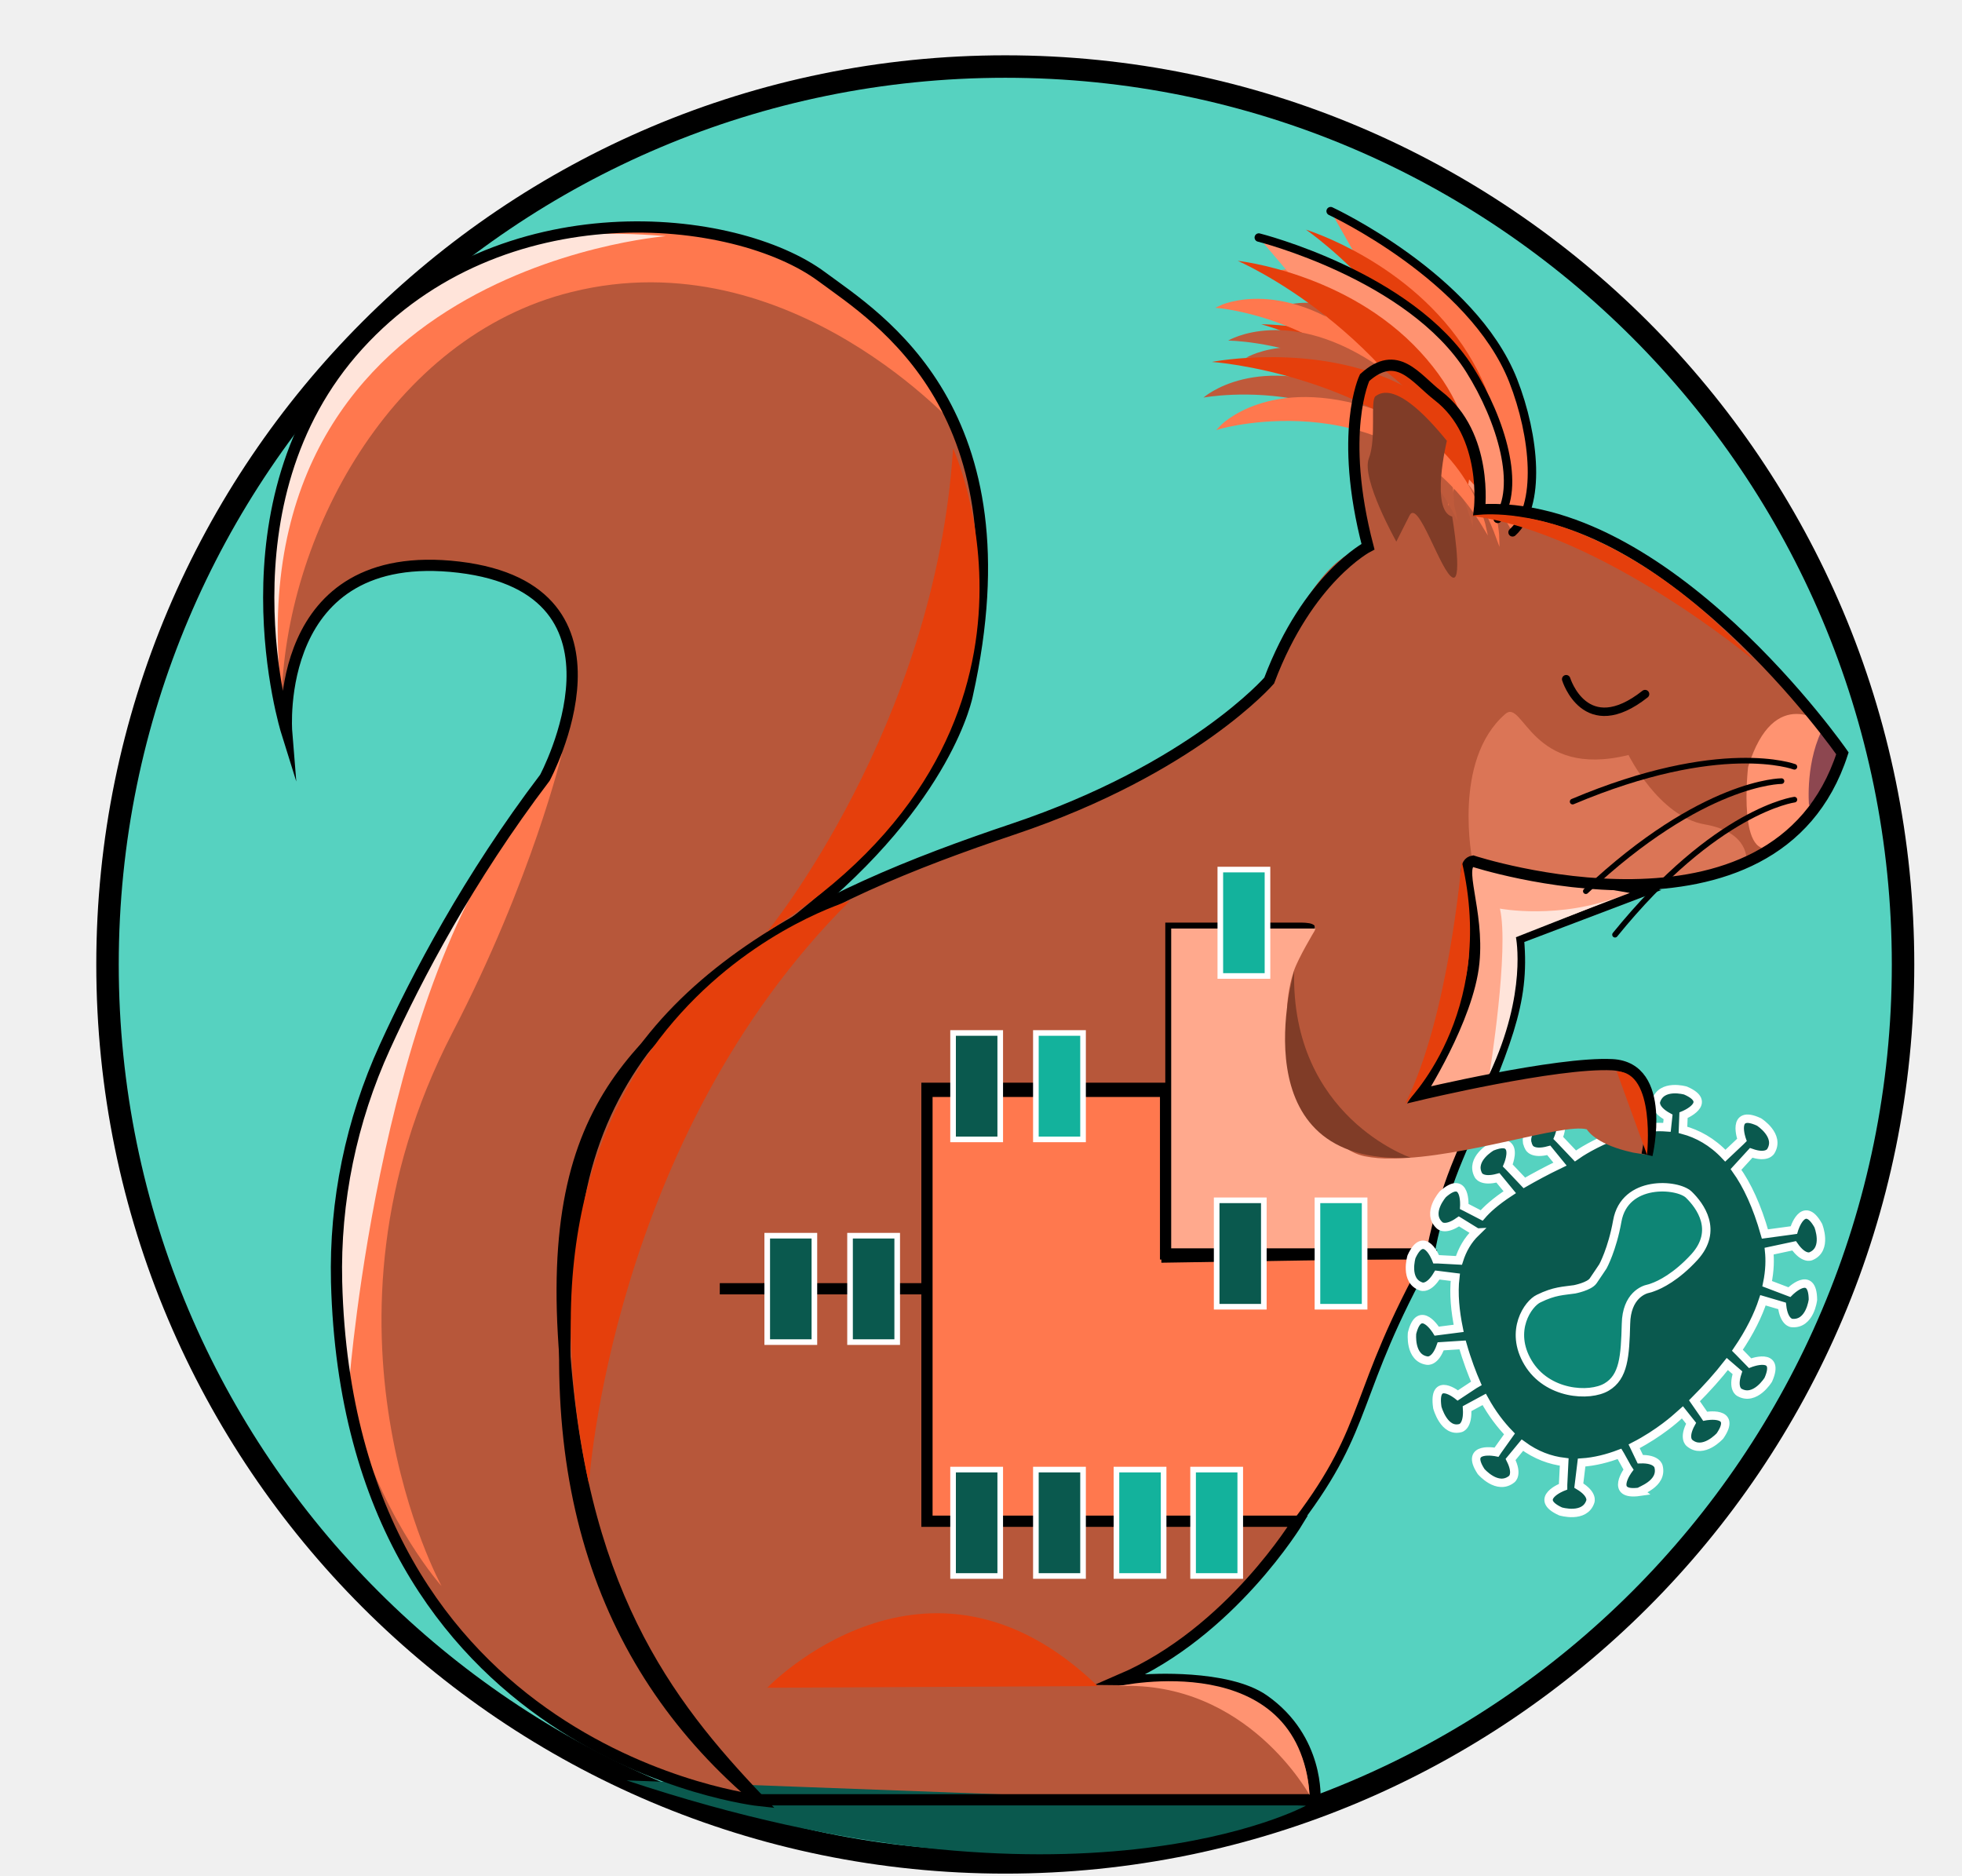
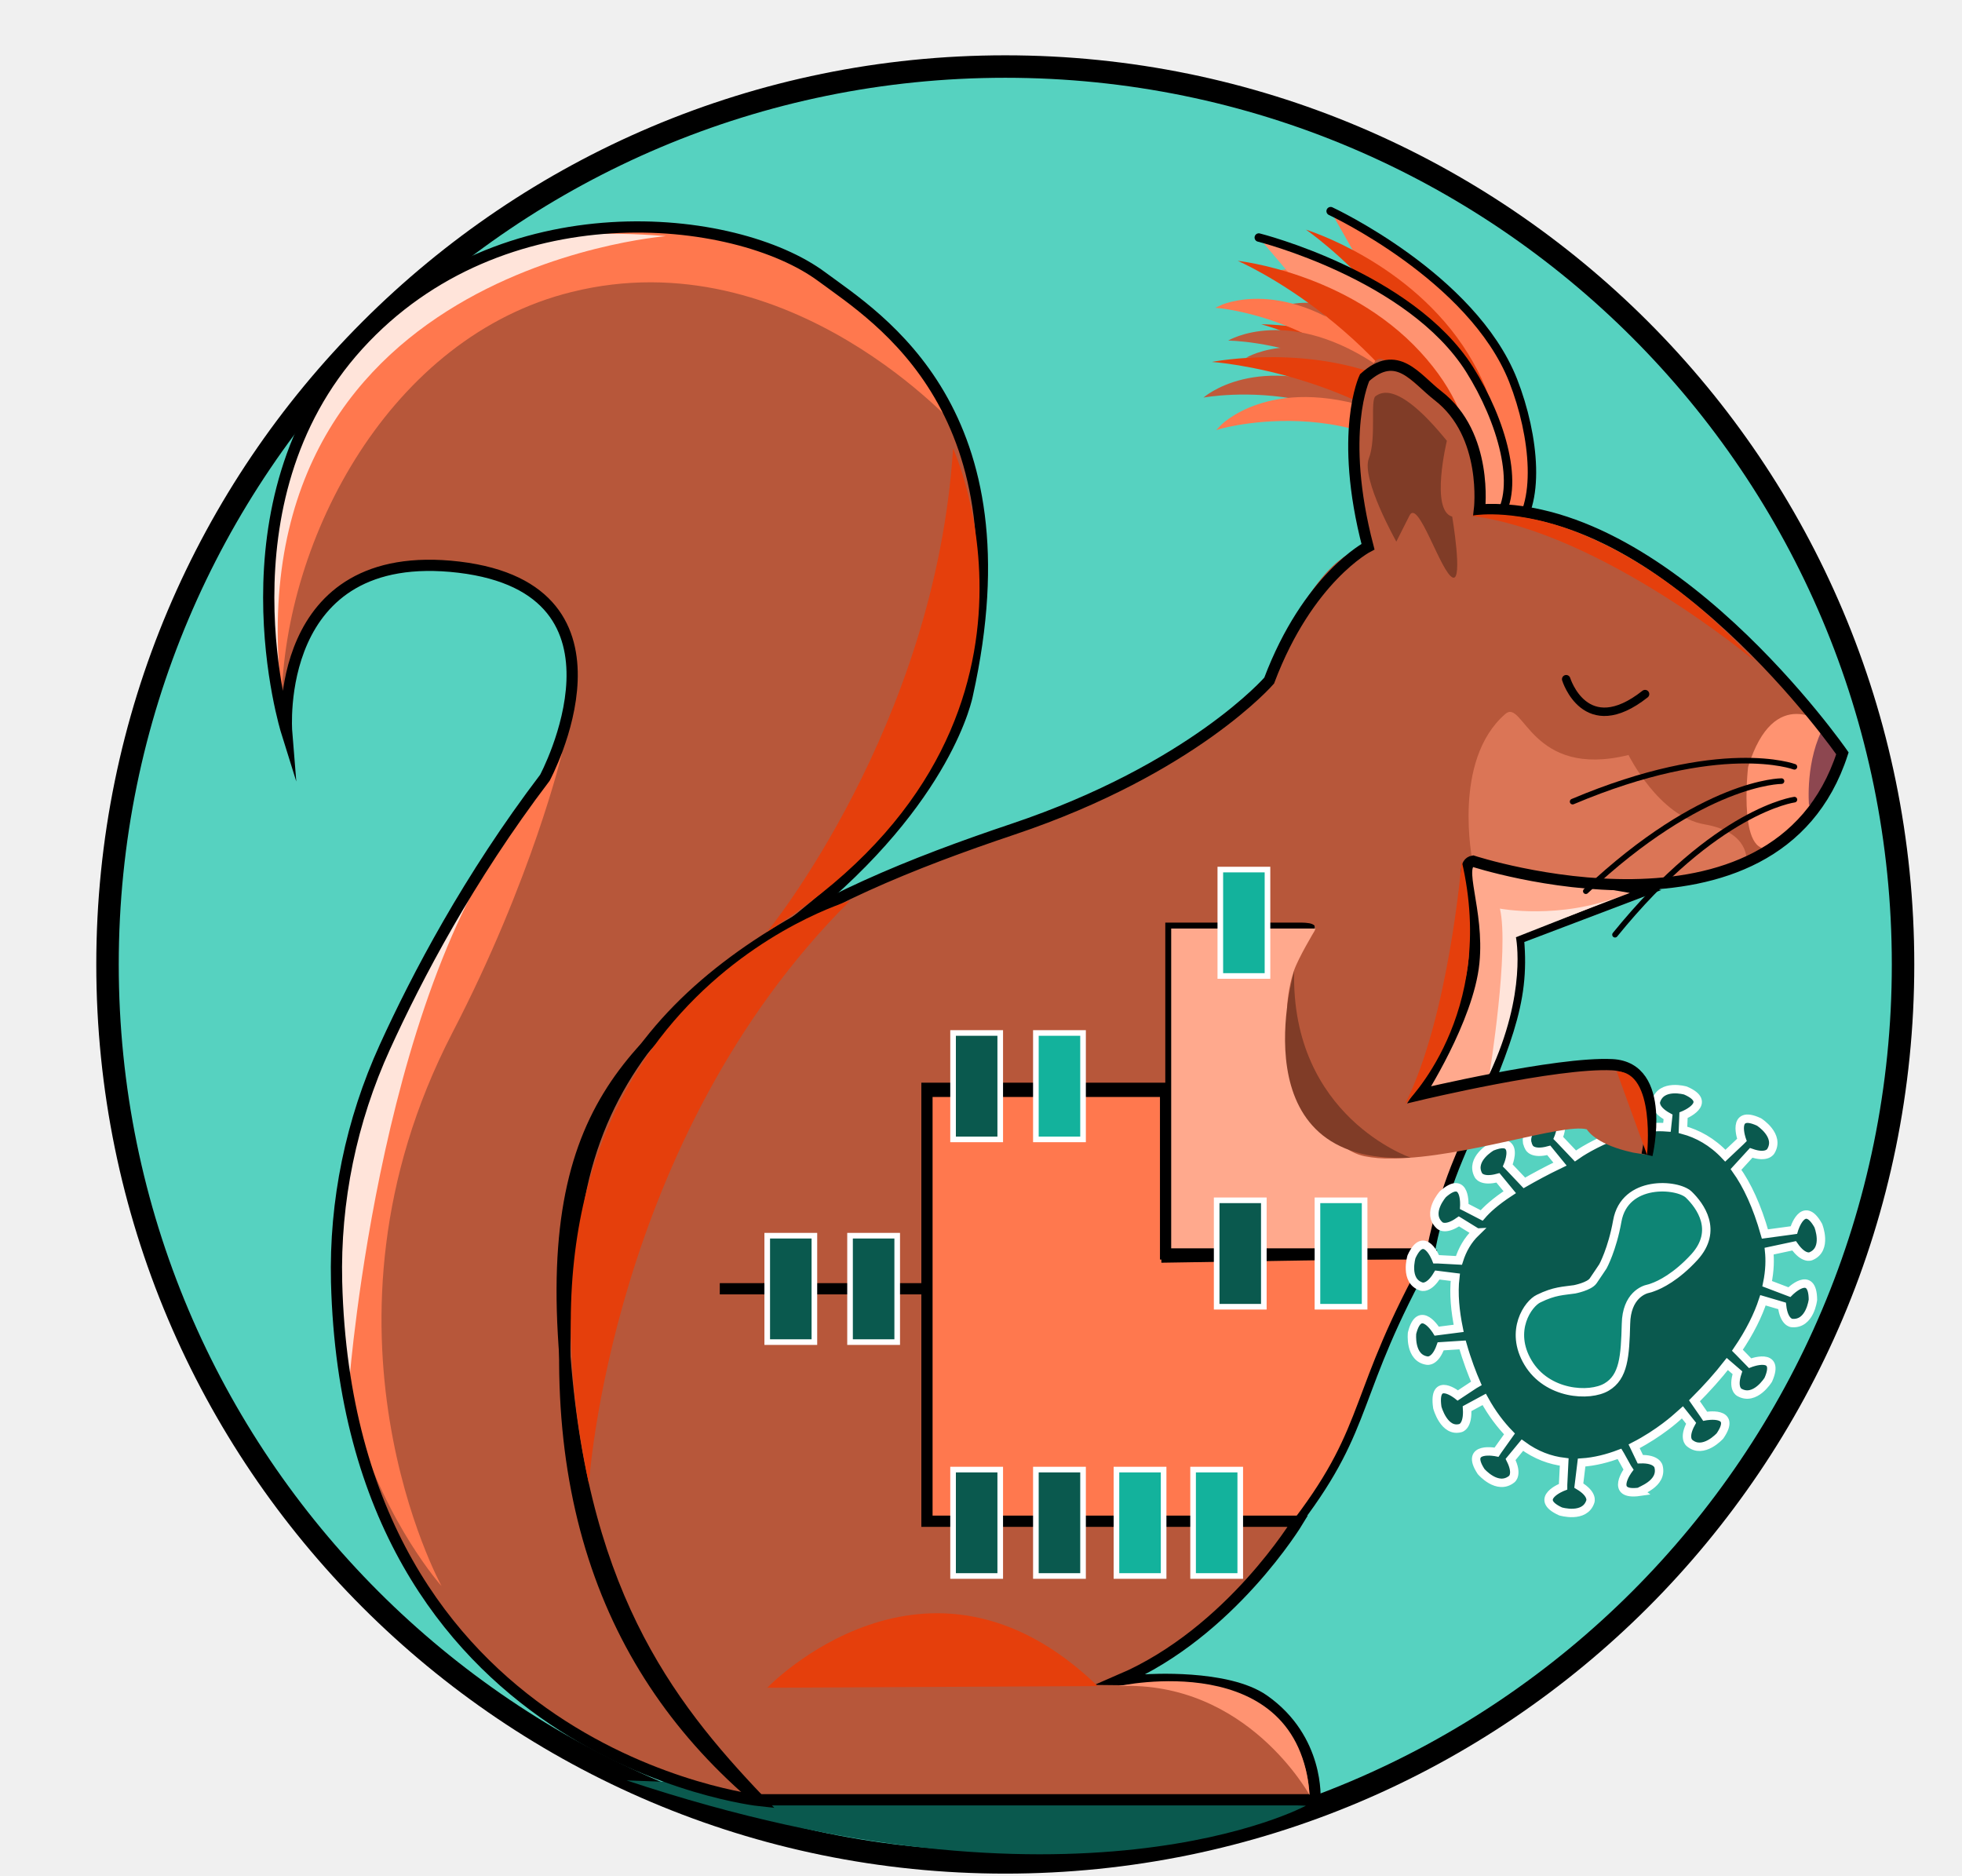
<svg xmlns="http://www.w3.org/2000/svg" version="1.1" id="Layer_1" x="0px" y="0px" viewBox="0 0 698.9 668" style="enable-background:new 0 0 698.9 668;" xml:space="preserve">
  <style type="text/css">
	.st0{fill:#56D2C0;stroke:#000000;stroke-width:8;stroke-miterlimit:10;}
- 	.st1{fill:#FFA98D;stroke:#000000;stroke-width:3;stroke-miterlimit:10;}
- 	.st2{fill:#FF784E;stroke:#000000;stroke-width:3;stroke-miterlimit:10;}
- 	.st3{fill:none;stroke:#000000;stroke-width:4;stroke-miterlimit:10;}
- 	.st4{fill:#0E8575;}
- 	.st5{fill:#0A594E;stroke:#FFFFFF;stroke-width:3;stroke-miterlimit:10;}
- 	.st6{fill:#B7573A;}
- 	.st7{fill:#0A594E;}
- 	.st8{fill:#FF784E;stroke:#000000;stroke-width:3;stroke-linecap:round;stroke-miterlimit:10;}
- 	.st9{fill:#FF784E;stroke:#FF784E;stroke-linecap:round;stroke-miterlimit:10;}
- 	.st10{fill:#E53F0C;}
- 	.st11{fill:#BF5A3B;}
- 	.st12{fill:#FF9371;stroke:#000000;stroke-width:3;stroke-linecap:round;stroke-miterlimit:10;}
+ 	.st1{fill:#FF784E;stroke:#000000;stroke-width:3;stroke-linecap:round;stroke-miterlimit:10;}
+ 	.st2{fill:#FF784E;stroke:#FF784E;stroke-linecap:round;stroke-miterlimit:10;}
+ 	.st3{fill:#E53F0C;}
+ 	.st4{fill:#BF5A3B;}
+ 	.st5{fill:#FF9371;stroke:#000000;stroke-width:3;stroke-linecap:round;stroke-miterlimit:10;}
+ 	.st6{fill:#FFA98D;stroke:#000000;stroke-width:3;stroke-miterlimit:10;}
+ 	.st7{fill:#FF784E;stroke:#000000;stroke-width:3;stroke-miterlimit:10;}
+ 	.st8{fill:none;stroke:#000000;stroke-width:4;stroke-miterlimit:10;}
+ 	.st9{fill:#0E8575;}
+ 	.st10{fill:#0A594E;stroke:#FFFFFF;stroke-width:3;stroke-miterlimit:10;}
+ 	.st11{fill:#0A594E;}
+ 	.st12{fill:#B7573A;}
	.st13{fill:#BF5A3B;stroke:#333031;stroke-width:4;stroke-miterlimit:10;}
	.st14{fill:none;stroke:#000000;stroke-width:3;stroke-linecap:round;stroke-miterlimit:10;}
	.st15{fill:#FF9371;}
	.st16{fill:#8D4750;}
	.st17{fill:#FF784E;}
	.st18{fill:#0A594E;stroke:#FFFFFF;stroke-width:2;stroke-miterlimit:10;}
	.st19{fill:#13B29C;stroke:#FFFFFF;stroke-width:2;stroke-miterlimit:10;}
	.st20{fill:#FFE4DA;}
	.st21{fill:#803C27;}
	.st22{opacity:0.5;fill:#FF9371;}
	.st23{fill:none;stroke:#000000;stroke-width:2;stroke-linecap:round;stroke-miterlimit:10;}
</style>
  <circle class="st0" cx="358.1" cy="343.5" r="319.8" />
-   <path class="st1" d="M541.4,334.5c2.1,23.2-4.7,37.6-21.7,77.9c-7.7,18.3-10.2,34.2-10.2,34.2h-94.2V328.7l109.5-22l61.4,10.8  L541.4,334.5z" />
-   <path class="st2" d="M462.3,541.8l-132.1-0.3V389.2h85v59l94.2-1.5C481.4,496.9,488.6,507.1,462.3,541.8L462.3,541.8z" />
-   <polyline class="st3" points="509.4,446.6 415.2,446.6 415.2,442.4 415.2,387.6 415.2,328.7 468.4,328.7 " />
  <g>
-     <ellipse transform="matrix(0.7583 -0.6519 0.6519 0.7583 -162.8147 484.7876)" class="st4" cx="572.4" cy="462" rx="51.6" ry="43.8" />
-     <path class="st5" d="M590.8,522.3c0,0-0.5-2.8-6.5-2.6l-2.2-4.6c9-4.6,15.2-10.3,15.2-10.3c0.7-0.6,1.3-1.2,2-1.8l3.1,3.9   c-2.9,5.3-0.6,7-0.6,7c4.9,4.2,10.9-2.5,10.9-2.5c6.3-9.2-5.3-7-5.3-7l-0.4-0.6l-3.4-4.9c4.6-4.6,8.5-9,11.7-13.1l3.6,3.1   c-1.9,5.8,0.7,7,0.7,7c5.6,3.2,10.3-4.5,10.3-4.5c4.5-10.2-6.5-5.9-6.5-5.9l-3.8-3.9l-0.7-0.7c4.5-6.6,7.4-12.6,9.1-17.8l6.8,2   c0.7,6,3.5,6.1,3.5,6.1c6.5,0.6,7.5-8.3,7.5-8.3c-0.1-11.1-8.4-2.7-8.4-2.7l-7.9-3c1-4.8,1-8.7,0.7-11.6l8.9-1.9c3.5,5,6,3.7,6,3.7   c6-2.5,2.6-10.9,2.6-10.9c-5.4-9.7-8.7,1.6-8.7,1.6l-0.7,0.1l-9.6,1.3c-2.8-9.9-6.3-17.4-10.3-23l5.4-5.9c5.7,2,7-0.6,7-0.6   c3.4-5.6-4.2-10.4-4.2-10.4c-10.1-4.7-6.1,6.4-6.1,6.4l-0.5,0.5l0,0l-5.4,5.1c-4.7-5-9.9-7.8-15.1-9.2l0.2-5.2   c0,0,10.9-4.4,0.7-8.8c0,0-8.6-2.5-10.5,3.8c0,0-1,2.7,4.3,5.6l-0.4,3.7c-4-0.3-7.9,0.1-11.6,0.9l-3.1-7.4c0,0,9.9-7.7-3-8.6   c0,0-10.3,0.4-9.7,6.9c0,0,0,2.9,7,4l2.3,7c-7.5,2.7-13.1,6.4-14.5,7.4l-5.6-5.9l-0.5-0.5c0,0,4.6-10.9-5.7-6.7   c0,0-6.2,3.5-5.4,8.3c0,0.1,0,0.2,0.1,0.3c0.1,0.5,0.3,1,0.6,1.5c0,0,1.1,2.6,7,1l4,4.9c-5,2.4-9.2,4.7-12.7,6.7l-5.4-5.7l-0.5-0.5   c0,0,2-4.7,0.4-6.7c-0.8-1.1-2.6-1.4-6.1,0c0,0-7.8,4.4-4.8,10.1c0,0,1.1,2.6,7,1l4.2,5.1c-5.2,3.4-8.2,6.2-10,8.3l-5.6-2.9   l-0.6-0.3c0,0,0.8-11.8-7.6-4.4c0,0-6,6.7-1.2,11.1c0,0,1.9,2.1,6.9-1.4l6,3.7l0,0c0,0.1,0.1,0.1,0.1,0.1c-3,2.9-4.9,6.3-6.1,10.1   l-7.4-0.4l-0.7,0c0,0-4.2-11-8.8-0.9c0,0-2.6,8.6,3.5,10.6c0,0,2.6,1.1,5.7-4.1l6.4,0.8c-0.7,5.9,0,12.3,1.2,18.2l-7.8,1   c0,0-6.1-10.1-8.8,0.7c0,0-1,8.9,5.4,9.8c0,0,2.8,0.6,4.8-5.1l7.8-0.5c1.6,5.6,3.5,10.5,4.9,13.7l-0.7,0.4l-5.9,3.9   c0,0-9-7.3-7.3,4.3c0,0,2.4,9,8.3,7.3c0,0,2.7-0.6,2.3-6.9l6.1-3.3c2.8,5.1,5.9,9.1,9,12.3l-4.2,5.9l-0.4,0.6c0,0-11.6-2.4-5.5,6.9   c0,0,5.8,6.8,10.9,2.7c0,0,2.3-1.6-0.4-7l4.2-5.1c4.9,3.6,9.9,5.4,14.9,6l-0.4,8.1l0,0.7c0,0-11,4.2-0.9,8.8c0,0,8.6,2.6,10.6-3.5   c0,0,1.1-2.6-4.1-5.7l1-8.2c4.7-0.3,9.3-1.5,13.5-3.1l0.3,0.5l2.5,4.5l0.4,0.6c0,0-7.1,9.5,4,7.9   C583.7,531,592.4,528.6,590.8,522.3z M572.3,494c-6.1,3.6-21.2,2.7-28-8.7c-6.8-11.4,0.1-21.1,3.8-22.8c5.7-2.8,8.8-2.7,12.8-3.3   c0,0,5.2-1,6.6-3c0.6-0.9,2.1-3.1,2.1-3.1l1.4-2.1c0,0,3.3-6,5.1-16.1c2.6-14.8,21.5-13.3,25.5-9.4s10.6,12.7,2,22.2   c-6.5,7.1-12.3,9.9-14.9,10.8c-0.5,0.2-1.1,0.4-1.6,0.5c-1.5,0.3-7.7,2.4-7.9,12.5C578.9,483.1,578.4,490.4,572.3,494z" />
-   </g>
-   <path class="st6" d="M586.7,411.3c0,0,7.3-31.1-12.4-32.1c-19.7-1-60.9,12.8-71.1,10.9c22-18.3,22-51.8,18.2-81.1  c-0.3-2,3.4-2.2,5.4-1.6c14.9,4.4,105.6,28,128.8-36.7c0.5-1.4,0.4-3-0.4-4.3c-7.6-13.2-70.4-84.2-128.1-84.6  c-2.9,0-0.4-1.7-0.4-4.5c0.1-10.5,8.5-18.6-33.5-49c-1.2-0.9-2.9-0.5-3.6,0.7c-6.3,10.7-11.3,16.4-4.4,64.9c0.1,0.7-0.3,1.4-1,1.6  c-6,2-19.6,10.6-32,47.1c0,0-28.7,27.4-91.2,52.9C293.3,322.8,265.1,318,223,383c-70.2,108.5,1.2,242.5,47.5,258.4c0,0,0,0,0,0  c0.1,0,160.4-0.6,191.8-0.3c3.1,0,5.9-0.2,5.6-3.2c-0.8-7-3.2-18.3-17.7-32.3c-12.6-12.2-22.5-4-49-8.3c8.3-4.6,43.9-28.9,61.1-55.4  l-10.8,0H330.1V387.6h85v-59h45.4c3.7,0,9.3-0.4,7.8,2.9c0,0-5.8,9.6-7.4,14.3c-2,5.9-2.4,12.3-2.4,12.7c0,31.7,15.9,51,27.6,53.3  c3,0.6,6.3,0.9,10.2,0.8c25.6-0.3,60.2-12.6,68.9-10.4c0,0,0.1,0,0.1,0.1c0.8,1.2,4.3,5.5,16,8.1c0.1,0,0.3,0.1,0.4,0.1L586.7,411.3  z" />
-   <path class="st7" d="M223.2,634.1l242,9C465.2,643.1,383.6,687.5,223.2,634.1z" />
-   <g>
-     <path class="st8" d="M538.8,189.6c10.3-9.3,8-34.2,0.2-54.1C524.4,98.6,474,75.2,474,75.2" />
-     <path class="st9" d="M516.5,177.2c0,0,10.8-29.1-10.9-55.9c-25.2-31.1-49.7-24.5-49.7-24.5S518,115.2,516.5,177.2z" />
-     <path class="st10" d="M528.8,179.4c0,0,14.4-20.7-5.9-53.5c-20.3-32.7-57.7-44.1-57.7-44.1S515.9,116.2,528.8,179.4z" />
-     <path class="st11" d="M524,183.7c0,0,8.2-29.9-15.9-54.7c-27.9-28.7-51.7-19.9-51.7-19.9S519.9,121.8,524,183.7z" />
-     <path class="st11" d="M524.6,187.6c0,0,2.3-31-26.1-50.6c-32.8-22.8-54.6-9.6-54.6-9.6S508.7,127.6,524.6,187.6z" />
-     <path class="st10" d="M532.9,176.2c0,0,8-19.6-19.1-40.2c-27.1-20.6-64.5-20.5-64.5-20.5S504.9,130.1,532.9,176.2z" />
-     <path class="st9" d="M533.6,191.8c0,0-0.5-31-30.5-48.1c-34.8-19.7-55.2-4.7-55.2-4.7S512.4,133.4,533.6,191.8z" />
+     <path class="st1" d="M538.8,189.6c10.3-9.3,8-34.2,0.2-54.1C524.4,98.6,474,75.2,474,75.2" />
+     <path class="st2" d="M516.5,177.2c0,0,10.8-29.1-10.9-55.9c-25.2-31.1-49.7-24.5-49.7-24.5S518,115.2,516.5,177.2z" />
+     <path class="st3" d="M528.8,179.4c0,0,14.4-20.7-5.9-53.5c-20.3-32.7-57.7-44.1-57.7-44.1S515.9,116.2,528.8,179.4z" />
+     <path class="st4" d="M524,183.7c0,0,8.2-29.9-15.9-54.7c-27.9-28.7-51.7-19.9-51.7-19.9S519.9,121.8,524,183.7z" />
+     <path class="st4" d="M524.6,187.6c0,0,2.3-31-26.1-50.6c-32.8-22.8-54.6-9.6-54.6-9.6S508.7,127.6,524.6,187.6z" />
+     <path class="st3" d="M532.9,176.2c0,0,8-19.6-19.1-40.2c-27.1-20.6-64.5-20.5-64.5-20.5S504.9,130.1,532.9,176.2z" />
+     <path class="st2" d="M533.6,191.8c0,0-0.5-31-30.5-48.1c-34.8-19.7-55.2-4.7-55.2-4.7S512.4,133.4,533.6,191.8z" />
  </g>
  <g>
-     <path class="st12" d="M533.5,184.8c8.4-11.1,1.4-35.1-10-53.2c-21.2-33.5-75.1-47-75.1-47" />
-     <path class="st9" d="M509.3,176.9c0,0,5.2-30.6-21.2-52.9c-30.6-25.8-53.4-14.7-53.4-14.7S499.1,115.6,509.3,176.9z" />
-     <path class="st10" d="M521.8,176.7c0,0,10.2-23.1-15.9-51.4c-26.1-28.3-65-32.4-65-32.4S497.2,117.1,521.8,176.7z" />
-     <path class="st11" d="M517.9,181.8c0,0,2.4-30.9-25.9-50.7c-32.8-22.9-54.5-9.8-54.5-9.8S502.3,121.8,517.9,181.8z" />
-     <path class="st11" d="M519.2,185.6c0,0-3.6-30.8-35.1-44.8c-36.5-16.2-55.4,0.8-55.4,0.8S492.3,129.6,519.2,185.6z" />
-     <path class="st10" d="M525.2,172.8c0,0,4.2-20.8-26.3-35.9c-30.5-15.2-67.2-8-67.2-8S489,132.7,525.2,172.8z" />
-     <path class="st9" d="M528.9,187.9c0,0-6.4-30.4-39-41.5c-37.9-12.8-55.1,5.8-55.1,5.8S497.1,134.6,528.9,187.9z" />
+     <path class="st5" d="M533.5,184.8c8.4-11.1,1.4-35.1-10-53.2c-21.2-33.5-75.1-47-75.1-47" />
+     <path class="st2" d="M509.3,176.9c0,0,5.2-30.6-21.2-52.9c-30.6-25.8-53.4-14.7-53.4-14.7S499.1,115.6,509.3,176.9z" />
+     <path class="st3" d="M521.8,176.7c0,0,10.2-23.1-15.9-51.4c-26.1-28.3-65-32.4-65-32.4S497.2,117.1,521.8,176.7z" />
+     <path class="st4" d="M517.9,181.8c0,0,2.4-30.9-25.9-50.7c-32.8-22.9-54.5-9.8-54.5-9.8S502.3,121.8,517.9,181.8z" />
+     <path class="st4" d="M519.2,185.6c0,0-3.6-30.8-35.1-44.8c-36.5-16.2-55.4,0.8-55.4,0.8S492.3,129.6,519.2,185.6z" />
+     <path class="st3" d="M525.2,172.8c0,0,4.2-20.8-26.3-35.9c-30.5-15.2-67.2-8-67.2-8S489,132.7,525.2,172.8z" />
+     <path class="st2" d="M528.9,187.9c0,0-6.4-30.4-39-41.5c-37.9-12.8-55.1,5.8-55.1,5.8S497.1,134.6,528.9,187.9z" />
  </g>
+   <path class="st6" d="M541.4,334.5c2.1,23.2-4.7,37.6-21.7,77.9c-7.7,18.3-10.2,34.2-10.2,34.2h-94.2V328.7l109.5-22l61.4,10.8  L541.4,334.5z" />
+   <path class="st7" d="M462.3,541.8l-132.1-0.3V389.2h85v59l94.2-1.5C481.4,496.9,488.6,507.1,462.3,541.8L462.3,541.8z" />
+   <polyline class="st8" points="509.4,446.6 415.2,446.6 415.2,442.4 415.2,387.6 415.2,328.7 468.4,328.7 " />
+   <g>
+     <ellipse transform="matrix(0.7583 -0.6519 0.6519 0.7583 -162.8147 484.7876)" class="st9" cx="572.4" cy="462" rx="51.6" ry="43.8" />
+     <path class="st10" d="M590.8,522.3c0,0-0.5-2.8-6.5-2.6l-2.2-4.6c9-4.6,15.2-10.3,15.2-10.3c0.7-0.6,1.3-1.2,2-1.8l3.1,3.9   c-2.9,5.3-0.6,7-0.6,7c4.9,4.2,10.9-2.5,10.9-2.5c6.3-9.2-5.3-7-5.3-7l-0.4-0.6l-3.4-4.9c4.6-4.6,8.5-9,11.7-13.1l3.6,3.1   c-1.9,5.8,0.7,7,0.7,7c5.6,3.2,10.3-4.5,10.3-4.5c4.5-10.2-6.5-5.9-6.5-5.9l-3.8-3.9l-0.7-0.7c4.5-6.6,7.4-12.6,9.1-17.8l6.8,2   c0.7,6,3.5,6.1,3.5,6.1c6.5,0.6,7.5-8.3,7.5-8.3c-0.1-11.1-8.4-2.7-8.4-2.7l-7.9-3c1-4.8,1-8.7,0.7-11.6l8.9-1.9c3.5,5,6,3.7,6,3.7   c6-2.5,2.6-10.9,2.6-10.9c-5.4-9.7-8.7,1.6-8.7,1.6l-0.7,0.1l-9.6,1.3c-2.8-9.9-6.3-17.4-10.3-23l5.4-5.9c5.7,2,7-0.6,7-0.6   c3.4-5.6-4.2-10.4-4.2-10.4c-10.1-4.7-6.1,6.4-6.1,6.4l-0.5,0.5l0,0l-5.4,5.1c-4.7-5-9.9-7.8-15.1-9.2l0.2-5.2   c0,0,10.9-4.4,0.7-8.8c0,0-8.6-2.5-10.5,3.8c0,0-1,2.7,4.3,5.6l-0.4,3.7c-4-0.3-7.9,0.1-11.6,0.9l-3.1-7.4c0,0,9.9-7.7-3-8.6   c0,0-10.3,0.4-9.7,6.9c0,0,0,2.9,7,4l2.3,7c-7.5,2.7-13.1,6.4-14.5,7.4l-5.6-5.9l-0.5-0.5c0,0,4.6-10.9-5.7-6.7   c0,0-6.2,3.5-5.4,8.3c0,0.1,0,0.2,0.1,0.3c0.1,0.5,0.3,1,0.6,1.5c0,0,1.1,2.6,7,1l4,4.9c-5,2.4-9.2,4.7-12.7,6.7l-5.4-5.7l-0.5-0.5   c0,0,2-4.7,0.4-6.7c-0.8-1.1-2.6-1.4-6.1,0c0,0-7.8,4.4-4.8,10.1c0,0,1.1,2.6,7,1l4.2,5.1c-5.2,3.4-8.2,6.2-10,8.3l-5.6-2.9   l-0.6-0.3c0,0,0.8-11.8-7.6-4.4c0,0-6,6.7-1.2,11.1c0,0,1.9,2.1,6.9-1.4l6,3.7l0,0c0,0.1,0.1,0.1,0.1,0.1c-3,2.9-4.9,6.3-6.1,10.1   l-7.4-0.4l-0.7,0c0,0-4.2-11-8.8-0.9c0,0-2.6,8.6,3.5,10.6c0,0,2.6,1.1,5.7-4.1l6.4,0.8c-0.7,5.9,0,12.3,1.2,18.2l-7.8,1   c0,0-6.1-10.1-8.8,0.7c0,0-1,8.9,5.4,9.8c0,0,2.8,0.6,4.8-5.1l7.8-0.5c1.6,5.6,3.5,10.5,4.9,13.7l-0.7,0.4l-5.9,3.9   c0,0-9-7.3-7.3,4.3c0,0,2.4,9,8.3,7.3c0,0,2.7-0.6,2.3-6.9l6.1-3.3c2.8,5.1,5.9,9.1,9,12.3l-4.2,5.9l-0.4,0.6c0,0-11.6-2.4-5.5,6.9   c0,0,5.8,6.8,10.9,2.7c0,0,2.3-1.6-0.4-7l4.2-5.1c4.9,3.6,9.9,5.4,14.9,6l-0.4,8.1l0,0.7c0,0-11,4.2-0.9,8.8c0,0,8.6,2.6,10.6-3.5   c0,0,1.1-2.6-4.1-5.7l1-8.2c4.7-0.3,9.3-1.5,13.5-3.1l0.3,0.5l2.5,4.5l0.4,0.6c0,0-7.1,9.5,4,7.9   C583.7,531,592.4,528.6,590.8,522.3z M572.3,494c-6.1,3.6-21.2,2.7-28-8.7c-6.8-11.4,0.1-21.1,3.8-22.8c5.7-2.8,8.8-2.7,12.8-3.3   c0,0,5.2-1,6.6-3c0.6-0.9,2.1-3.1,2.1-3.1l1.4-2.1c0,0,3.3-6,5.1-16.1c2.6-14.8,21.5-13.3,25.5-9.4s10.6,12.7,2,22.2   c-6.5,7.1-12.3,9.9-14.9,10.8c-0.5,0.2-1.1,0.4-1.6,0.5c-1.5,0.3-7.7,2.4-7.9,12.5C578.9,483.1,578.4,490.4,572.3,494z" />
+   </g>
+   <path class="st11" d="M223.2,634.1l242,9C465.2,643.1,383.6,687.5,223.2,634.1z" />
+   <path class="st12" d="M586.7,411.3c0,0,7.3-31.1-12.4-32.1c-19.7-1-60.9,12.8-71.1,10.9c22-18.3,22-51.8,18.2-81.1  c-0.3-2,3.4-2.2,5.4-1.6c14.9,4.4,105.6,28,128.8-36.7c0.5-1.4,0.4-3-0.4-4.3c-7.6-13.2-70.4-84.2-128.1-84.6  c-2.9,0-0.4-1.7-0.4-4.5c0.1-10.5,8.5-18.6-33.5-49c-1.2-0.9-2.9-0.5-3.6,0.7c-6.3,10.7-11.3,16.4-4.4,64.9c0.1,0.7-0.3,1.4-1,1.6  c-6,2-19.6,10.6-32,47.1c0,0-28.7,27.4-91.2,52.9C293.3,322.8,265.1,318,223,383c-70.2,108.5,1.2,242.5,47.5,258.4c0,0,0,0,0,0  c0.1,0,160.4-0.6,191.8-0.3c3.1,0,5.9-0.2,5.6-3.2c-0.8-7-3.2-18.3-17.7-32.3c-12.6-12.2-22.5-4-49-8.3c8.3-4.6,43.9-28.9,61.1-55.4  l-10.8,0H330.1V387.6h85v-59h45.4c3.7,0,9.3-0.4,7.8,2.9c0,0-5.8,9.6-7.4,14.3c-2,5.9-2.4,12.3-2.4,12.7c0,31.7,15.9,51,27.6,53.3  c3,0.6,6.3,0.9,10.2,0.8c25.6-0.3,60.2-12.6,68.9-10.4c0,0,0.1,0,0.1,0.1c0.8,1.2,4.3,5.5,16,8.1c0.1,0,0.3,0.1,0.4,0.1L586.7,411.3  z" />
  <path class="st13" d="M451.4,546.8" />
-   <path class="st3" d="M415.2,387.6h-85v154.2l132.1,0c0,0-23.8,39.5-63,56.4l9.1,0.1c0,0,28.7-2,41.8,7.2  c19.8,13.9,18.2,35.5,18.2,35.5H270.5" />
-   <line class="st3" x1="330.1" y1="459" x2="256.4" y2="459" />
+   <path class="st8" d="M415.2,387.6h-85v154.2l132.1,0c0,0-23.8,39.5-63,56.4l9.1,0.1c0,0,28.7-2,41.8,7.2  c19.8,13.9,18.2,35.5,18.2,35.5H270.5" />
+   <line class="st8" x1="330.1" y1="459" x2="256.4" y2="459" />
  <path class="st14" d="M586,247.2c-21.3,16.8-28.1-5.3-28.1-5.3" />
-   <path class="st6" d="M102.1,260.6c0,0-25.5-81.6,25.5-137.7s139.6-44.7,165.2-24.3s74.3,47.7,51.8,148.8c0,0-6.7,36.9-58.7,78.8  c-51.2,41.2-90.3,58.6-85.2,148.9c5.1,90.3,36.7,131.4,69.9,166.2c0,0-146.3-15.7-150.7-184.7c-0.7-28.8,5.2-57.4,17.2-83.7  c11.4-25,29.8-60.1,57-95.9c0,0,36-67-30.6-75C96.7,194.1,102.1,260.6,102.1,260.6z" />
+   <path class="st12" d="M102.1,260.6c0,0-25.5-81.6,25.5-137.7s139.6-44.7,165.2-24.3s74.3,47.7,51.8,148.8c0,0-6.7,36.9-58.7,78.8  c-51.2,41.2-90.3,58.6-85.2,148.9c5.1,90.3,36.7,131.4,69.9,166.2c0,0-146.3-15.7-150.7-184.7c-0.7-28.8,5.2-57.4,17.2-83.7  c11.4-25,29.8-60.1,57-95.9c0,0,36-67-30.6-75C96.7,194.1,102.1,260.6,102.1,260.6z" />
  <path class="st15" d="M622.7,273.2c0,0-4.1,35.4,9.8,28c0,0,19.8-9.7,23.7-32l-6.1-11.2C650.1,258,632,243,622.7,273.2z" />
  <path class="st16" d="M650.1,258c0,0-0.8,1.3,4.6,8.4c1.3,1.8-0.5,9.7-3.9,14.5c-3.2,4.5-6.4,5.9-6.4,5.9S642.9,270.5,650.1,258z" />
  <path class="st17" d="M100.3,250.2c0,0-32.8-137.6,98.2-164.5c107-21.9,143.3,67.5,143.3,67.5S281.6,84.6,203.6,104  C139.2,119.9,101.2,191.4,100.3,250.2z" />
  <rect x="339.5" y="367.9" class="st18" width="16.8" height="37.9" />
  <rect x="369" y="367.9" class="st19" width="16.8" height="37.9" />
  <rect x="339.5" y="523.4" class="st18" width="16.8" height="37.9" />
  <rect x="369" y="523.4" class="st18" width="16.8" height="37.9" />
  <rect x="434.7" y="309.7" class="st19" width="16.8" height="37.9" />
  <rect x="433.4" y="427.5" class="st18" width="16.8" height="37.9" />
  <rect x="469.3" y="427.5" class="st19" width="16.8" height="37.9" />
  <rect x="397.7" y="523.4" class="st19" width="16.8" height="37.9" />
  <rect x="273.3" y="440.1" class="st18" width="16.8" height="37.9" />
  <rect x="302.8" y="440.1" class="st18" width="16.8" height="37.9" />
  <path class="st17" d="M200.2,268.2c0,0-34.6,48.9-55.7,88.9c-64.3,122.4,12.8,207.8,12.8,207.8s-50.6-91.7,3.8-197  C189.7,312.8,200.2,268.2,200.2,268.2z" />
  <path class="st20" d="M102.1,260.6c0,0-28-111.5,50.4-157.8c3.7-2.2,7.3-4.6,10.8-7.1c7.5-5.4,27.9-15.4,73.9-11.6  C237.1,84.2,74.4,96.4,102.1,260.6z" />
  <path class="st20" d="M191.4,284c0,0-93.5,107.6-66.9,207C124.6,491,135.9,343.8,191.4,284z" />
-   <path class="st3" d="M102.1,260.6c0,0-25.5-81.6,25.5-137.7s134.4-47.2,165.2-24.3c20,14.8,74.3,47.7,51.8,148.8  c0,0-6.7,36.9-58.7,78.8c-51.2,41.2-90.3,58.6-85.2,148.9c5.1,90.3,36.7,131.4,69.9,166.2c0,0-146.3-15.7-150.7-184.7  c-0.7-28.8,5.2-57.4,17.2-83.7c11.4-25,29.8-60.1,57-95.9c0,0,36-67-30.6-75C96.7,194.1,102.1,260.6,102.1,260.6z" />
+   <path class="st8" d="M102.1,260.6c0,0-25.5-81.6,25.5-137.7s134.4-47.2,165.2-24.3c20,14.8,74.3,47.7,51.8,148.8  c0,0-6.7,36.9-58.7,78.8c-51.2,41.2-90.3,58.6-85.2,148.9c5.1,90.3,36.7,131.4,69.9,166.2c0,0-146.3-15.7-150.7-184.7  c-0.7-28.8,5.2-57.4,17.2-83.7c11.4-25,29.8-60.1,57-95.9c0,0,36-67-30.6-75C96.7,194.1,102.1,260.6,102.1,260.6z" />
  <path class="st21" d="M461,345.9c0,0-20.5,69.5,41.5,66.4C502.5,412.3,459.8,397.8,461,345.9z" />
  <path class="st22" d="M536.2,254.3c6.5-5.7,9,23.2,43.9,14.6c0,0,10.8,21.9,27.1,24.7c16.3,2.8,14.9,13.1,14.9,13.1  s-32.7,14.7-97.6,0C524.6,306.7,517.1,270.9,536.2,254.3z" />
  <path class="st23" d="M639.2,273.1c0,0-26.2-9.9-79,12.4" />
  <path class="st23" d="M639.2,284.8c0,0-27.8,3.6-63.9,48.1" />
  <path class="st23" d="M634.6,278.2c0,0-28-0.1-69.7,39.2" />
-   <path class="st3" d="M586.7,411.3c0,0,7.3-31.1-12.4-32.1c-19.7-1-68.7,10.7-68.7,10.7s17.4-27,19.4-47c1.9-18.7-6.4-35.1-0.3-36.2  c0,0,107.8,35.2,131.6-38.4c0,0-63-90.8-129.3-86.7c0,0,3.3-26.8-14.8-40.7c-8-6.2-14.5-16.9-26.1-6.4c0,0-9.4,19.6,1.2,60.2  c0,0-21.4,11.1-35.2,47.7c0,0-27.2,31.4-91.2,52.9c-71.2,23.9-142.5,56.9-155.1,134.5c-15.8,97,9.5,165.1,64.8,211.5" />
+   <path class="st8" d="M586.7,411.3c0,0,7.3-31.1-12.4-32.1c-19.7-1-68.7,10.7-68.7,10.7s17.4-27,19.4-47c1.9-18.7-6.4-35.1-0.3-36.2  c0,0,107.8,35.2,131.6-38.4c0,0-63-90.8-129.3-86.7c0,0,3.3-26.8-14.8-40.7c-8-6.2-14.5-16.9-26.1-6.4c0,0-9.4,19.6,1.2,60.2  c0,0-21.4,11.1-35.2,47.7c0,0-27.2,31.4-91.2,52.9c-71.2,23.9-142.5,56.9-155.1,134.5c-15.8,97,9.5,165.1,64.8,211.5" />
  <path class="st21" d="M497.4,192.9c0,0-12.6-22.4-9.8-29.6c2.8-7.2,0.4-20.8,2.4-22.2c2-1.4,8.2-5.3,25.4,15.9c0,0-6,24.8,1.9,27  c0,0,3.9,23.1,0.2,21.7c-4.2-1.6-12.3-28.3-15.4-22.1C499.2,189.3,497.4,192.9,497.4,192.9z" />
-   <path class="st10" d="M339.5,159.7c0,0,46.3,101-66.3,172.2C273.3,331.9,333.2,258.7,339.5,159.7z" />
-   <path class="st10" d="M273.3,601.1c0,0,56.9-59.3,117.7-0.6" />
+   <path class="st3" d="M339.5,159.7c0,0,46.3,101-66.3,172.2C273.3,331.9,333.2,258.7,339.5,159.7z" />
+   <path class="st3" d="M273.3,601.1c0,0,56.9-59.3,117.7-0.6" />
  <path class="st15" d="M398.5,600.5c0,0,64.2-14.2,68,38.8C466.4,639.3,444.3,598.5,398.5,600.5z" />
-   <path class="st10" d="M302.8,320.8c0,0-129.5,37.3-93,207.7C209.8,528.4,217.5,405.7,302.8,320.8z" />
-   <path class="st10" d="M520.7,306.7c0,0-4.6,55.8-20.2,86.5C500.6,393.1,533.5,361.5,520.7,306.7z" />
-   <path class="st10" d="M586.7,411.3c0,0,3.2-29.7-10.8-29.7" />
-   <path class="st10" d="M524,183.7c0,0,44.2-9.4,101.3,51.9C625.4,235.6,570.4,189.6,524,183.7z" />
+   <path class="st3" d="M302.8,320.8c0,0-129.5,37.3-93,207.7C209.8,528.4,217.5,405.7,302.8,320.8z" />
+   <path class="st3" d="M520.7,306.7c0,0-4.6,55.8-20.2,86.5C500.6,393.1,533.5,361.5,520.7,306.7z" />
+   <path class="st3" d="M586.7,411.3c0,0,3.2-29.7-10.8-29.7" />
+   <path class="st3" d="M524,183.7c0,0,44.2-9.4,101.3,51.9C625.4,235.6,570.4,189.6,524,183.7z" />
  <rect x="425" y="523.4" class="st19" width="16.8" height="37.9" />
  <path class="st20" d="M530.6,382.4c0,0,7.1-44.2,3.7-58.8c0,0,21.1,4.1,43.3-4.6L540,333.8C540,333.8,544.1,353.6,530.6,382.4z" />
</svg>
